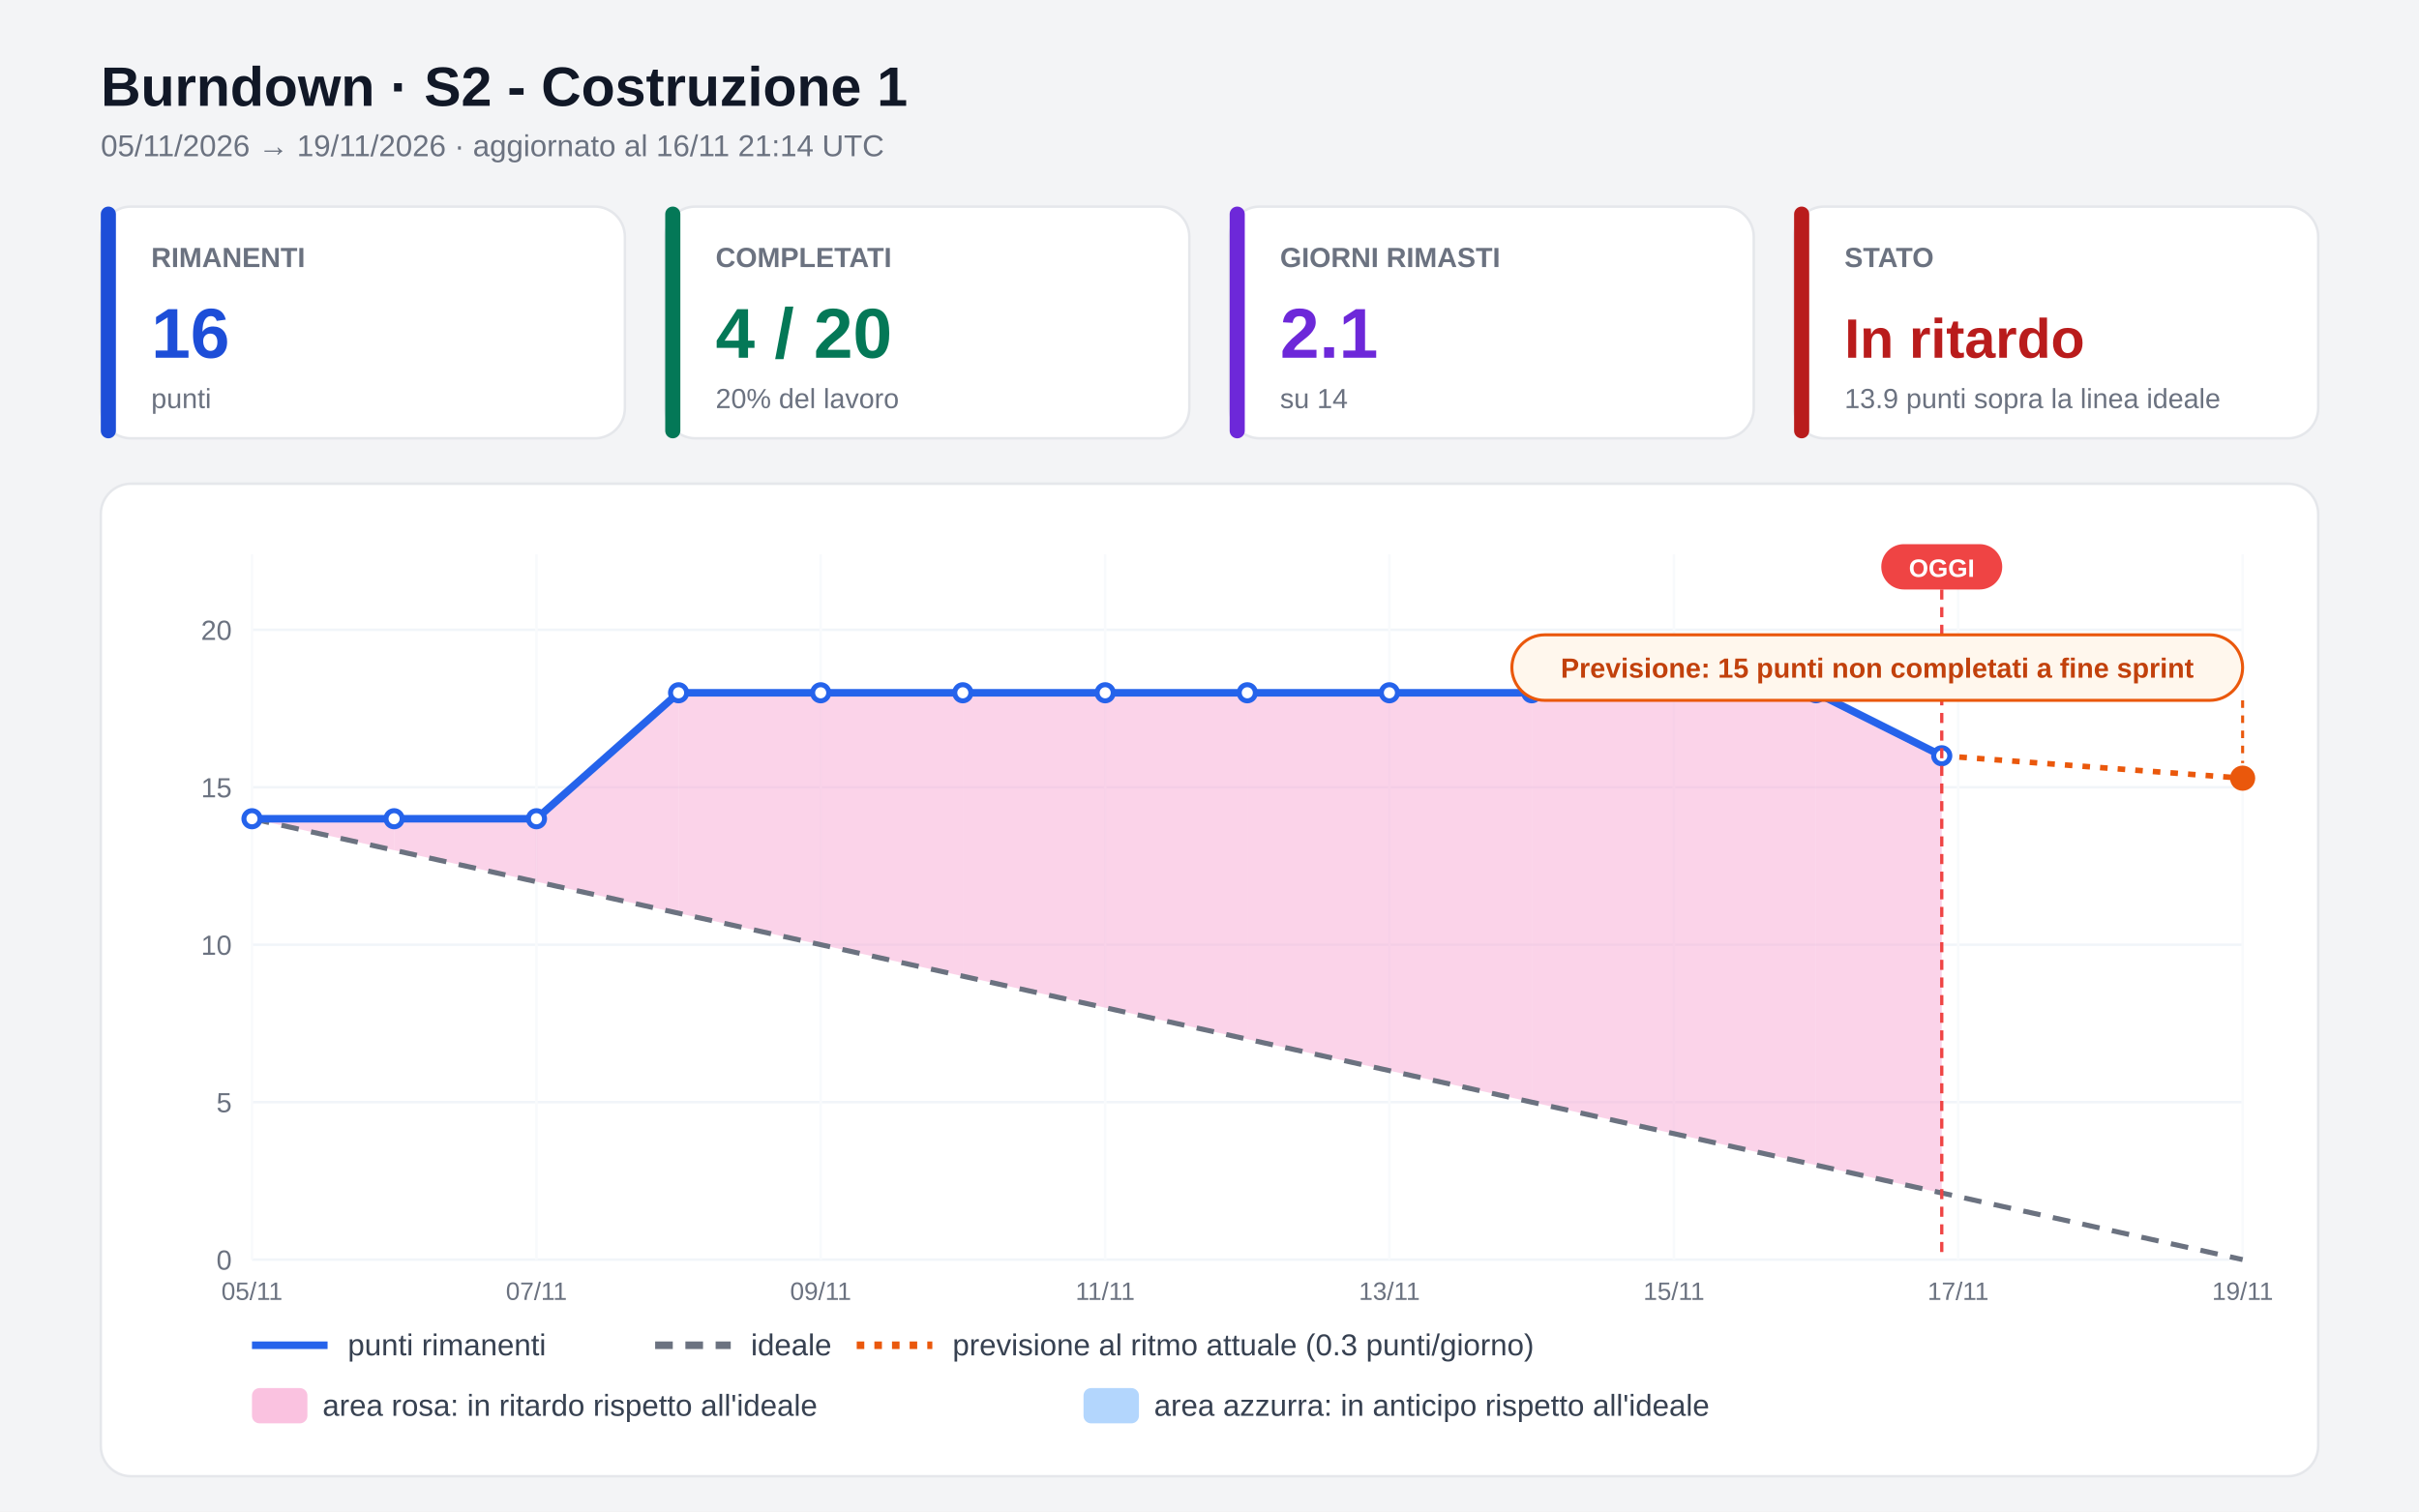
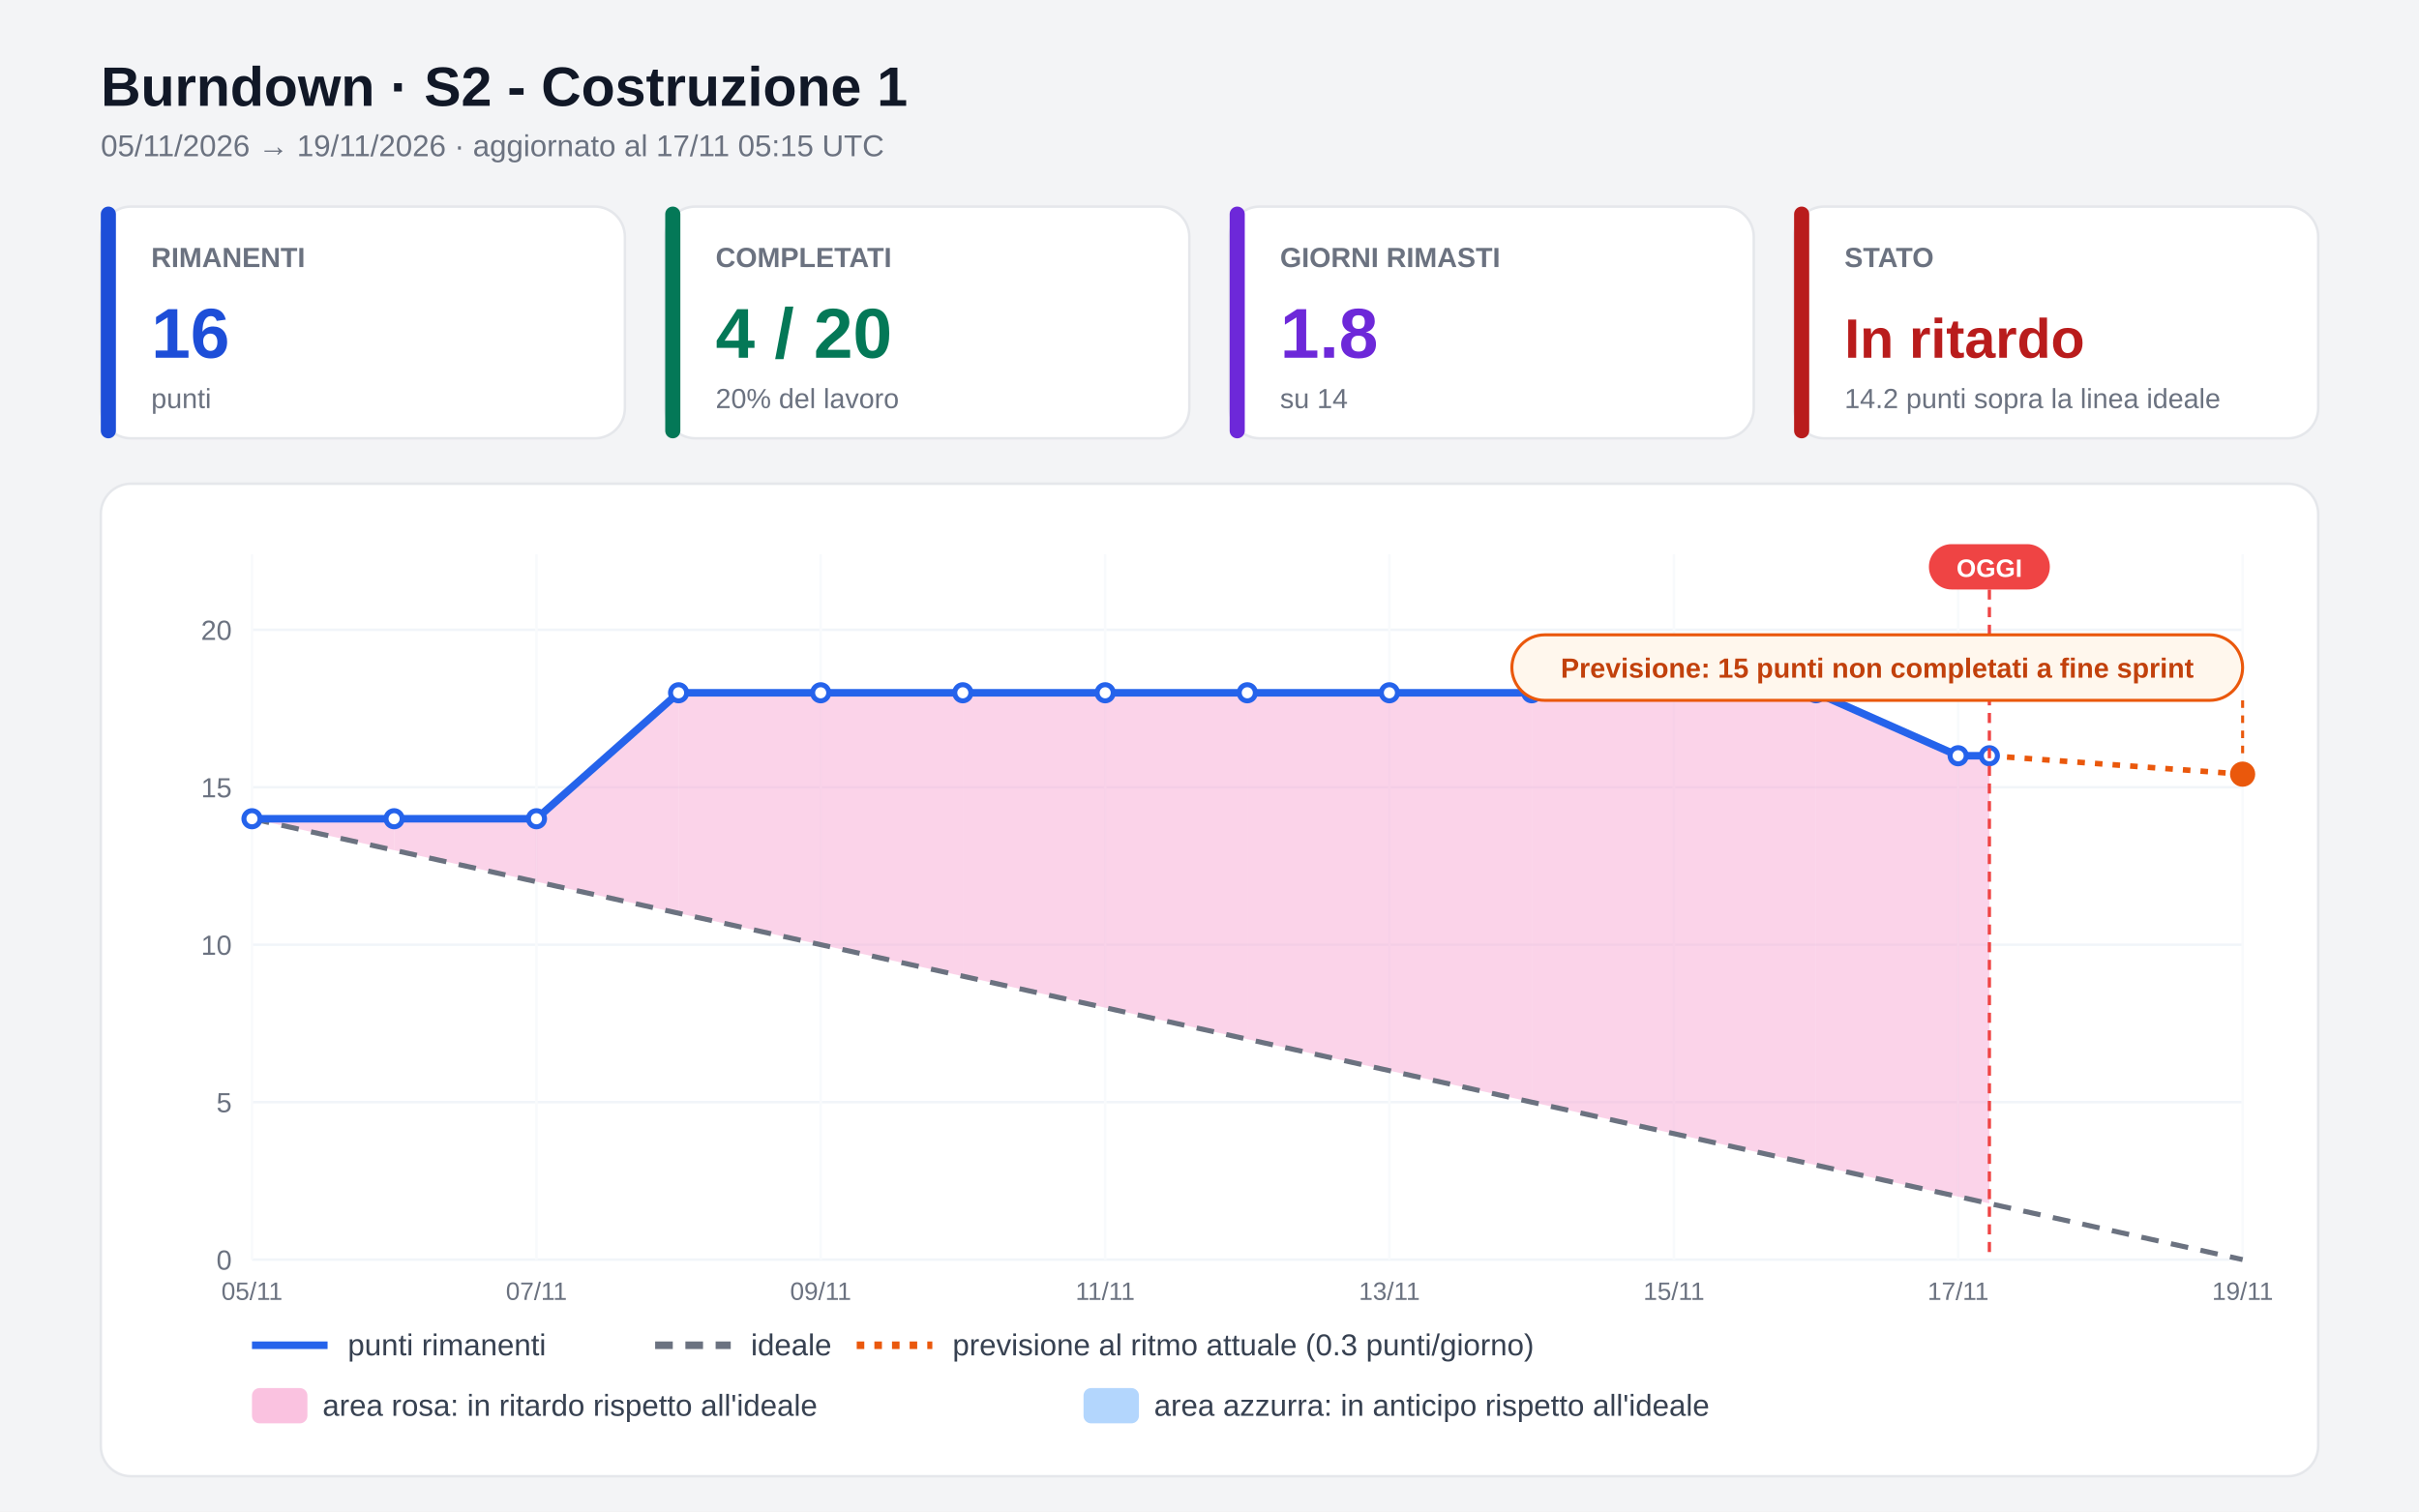
<svg xmlns="http://www.w3.org/2000/svg" viewBox="0 0 960 600" width="960" height="600" font-family="Arial">
  <rect width="960" height="600" fill="#f3f4f6" />
  <text x="40.0" y="42.0" font-size="22" text-anchor="start" fill="#111827" font-weight="bold">Burndown · S2 - Costruzione 1</text>
-   <text x="40.0" y="62.0" font-size="12" text-anchor="start" fill="#6b7280" font-weight="normal">05/11/2026 → 19/11/2026 · aggiornato al 16/11 21:14 UTC</text>
+   <text x="40.0" y="62.0" font-size="12" text-anchor="start" fill="#6b7280" font-weight="normal">05/11/2026 → 19/11/2026 · aggiornato al 17/11 05:15 UTC</text>
  <rect x="40.0" y="82.0" width="208.0" height="92.0" rx="12" fill="#ffffff" fill-opacity="1.0" stroke="#e5e7eb" stroke-width="1" />
  <rect x="40.0" y="82.0" width="6.0" height="92.0" rx="3" fill="#1d4ed8" fill-opacity="1.0" stroke="none" stroke-width="1" />
  <text x="60.0" y="106.0" font-size="11" text-anchor="start" fill="#6b7280" font-weight="bold">RIMANENTI</text>
  <text x="60.0" y="142.0" font-size="28" text-anchor="start" fill="#1d4ed8" font-weight="bold">16</text>
  <text x="60.0" y="162.0" font-size="11" text-anchor="start" fill="#6b7280" font-weight="normal">punti</text>
  <rect x="264.0" y="82.0" width="208.0" height="92.0" rx="12" fill="#ffffff" fill-opacity="1.0" stroke="#e5e7eb" stroke-width="1" />
  <rect x="264.0" y="82.0" width="6.0" height="92.0" rx="3" fill="#047857" fill-opacity="1.0" stroke="none" stroke-width="1" />
  <text x="284.0" y="106.0" font-size="11" text-anchor="start" fill="#6b7280" font-weight="bold">COMPLETATI</text>
  <text x="284.0" y="142.0" font-size="28" text-anchor="start" fill="#047857" font-weight="bold">4 / 20</text>
  <text x="284.0" y="162.0" font-size="11" text-anchor="start" fill="#6b7280" font-weight="normal">20% del lavoro</text>
  <rect x="488.0" y="82.0" width="208.0" height="92.0" rx="12" fill="#ffffff" fill-opacity="1.0" stroke="#e5e7eb" stroke-width="1" />
  <rect x="488.0" y="82.0" width="6.0" height="92.0" rx="3" fill="#6d28d9" fill-opacity="1.0" stroke="none" stroke-width="1" />
  <text x="508.0" y="106.0" font-size="11" text-anchor="start" fill="#6b7280" font-weight="bold">GIORNI RIMASTI</text>
-   <text x="508.0" y="142.0" font-size="28" text-anchor="start" fill="#6d28d9" font-weight="bold">2.1</text>
+   <text x="508.0" y="142.0" font-size="28" text-anchor="start" fill="#6d28d9" font-weight="bold">1.8</text>
  <text x="508.0" y="162.0" font-size="11" text-anchor="start" fill="#6b7280" font-weight="normal">su 14</text>
  <rect x="712.0" y="82.0" width="208.0" height="92.0" rx="12" fill="#ffffff" fill-opacity="1.0" stroke="#e5e7eb" stroke-width="1" />
  <rect x="712.0" y="82.0" width="6.0" height="92.0" rx="3" fill="#b91c1c" fill-opacity="1.0" stroke="none" stroke-width="1" />
  <text x="732.0" y="106.0" font-size="11" text-anchor="start" fill="#6b7280" font-weight="bold">STATO</text>
  <text x="732.0" y="142.0" font-size="22" text-anchor="start" fill="#b91c1c" font-weight="bold">In ritardo</text>
-   <text x="732.0" y="162.0" font-size="11" text-anchor="start" fill="#6b7280" font-weight="normal">13.9 punti sopra la linea ideale</text>
+   <text x="732.0" y="162.0" font-size="11" text-anchor="start" fill="#6b7280" font-weight="normal">14.2 punti sopra la linea ideale</text>
  <rect x="40.0" y="192.0" width="880.0" height="394.0" rx="12" fill="#ffffff" fill-opacity="1.0" stroke="#e5e7eb" stroke-width="1" />
  <line x1="100.0" y1="500.0" x2="890.0" y2="500.0" stroke="#f1f5f9" stroke-width="1" />
  <text x="92.0" y="504.0" font-size="11" text-anchor="end" fill="#6b7280" font-weight="normal">0</text>
  <line x1="100.0" y1="437.5" x2="890.0" y2="437.5" stroke="#f1f5f9" stroke-width="1" />
  <text x="92.0" y="441.5" font-size="11" text-anchor="end" fill="#6b7280" font-weight="normal">5</text>
  <line x1="100.0" y1="375.0" x2="890.0" y2="375.0" stroke="#f1f5f9" stroke-width="1" />
  <text x="92.0" y="379.0" font-size="11" text-anchor="end" fill="#6b7280" font-weight="normal">10</text>
  <line x1="100.0" y1="312.5" x2="890.0" y2="312.5" stroke="#f1f5f9" stroke-width="1" />
  <text x="92.0" y="316.5" font-size="11" text-anchor="end" fill="#6b7280" font-weight="normal">15</text>
  <line x1="100.0" y1="250.0" x2="890.0" y2="250.0" stroke="#f1f5f9" stroke-width="1" />
  <text x="92.0" y="254.0" font-size="11" text-anchor="end" fill="#6b7280" font-weight="normal">20</text>
  <line x1="100.0" y1="220.0" x2="100.0" y2="500.0" stroke="#f8fafc" stroke-width="1" />
  <text x="100.0" y="516.0" font-size="10" text-anchor="middle" fill="#6b7280" font-weight="normal">05/11</text>
  <line x1="212.9" y1="220.0" x2="212.9" y2="500.0" stroke="#f8fafc" stroke-width="1" />
  <text x="212.9" y="516.0" font-size="10" text-anchor="middle" fill="#6b7280" font-weight="normal">07/11</text>
  <line x1="325.7" y1="220.0" x2="325.7" y2="500.0" stroke="#f8fafc" stroke-width="1" />
  <text x="325.7" y="516.0" font-size="10" text-anchor="middle" fill="#6b7280" font-weight="normal">09/11</text>
  <line x1="438.6" y1="220.0" x2="438.6" y2="500.0" stroke="#f8fafc" stroke-width="1" />
  <text x="438.6" y="516.0" font-size="10" text-anchor="middle" fill="#6b7280" font-weight="normal">11/11</text>
  <line x1="551.4" y1="220.0" x2="551.4" y2="500.0" stroke="#f8fafc" stroke-width="1" />
  <text x="551.4" y="516.0" font-size="10" text-anchor="middle" fill="#6b7280" font-weight="normal">13/11</text>
  <line x1="664.3" y1="220.0" x2="664.3" y2="500.0" stroke="#f8fafc" stroke-width="1" />
  <text x="664.3" y="516.0" font-size="10" text-anchor="middle" fill="#6b7280" font-weight="normal">15/11</text>
  <line x1="777.1" y1="220.0" x2="777.1" y2="500.0" stroke="#f8fafc" stroke-width="1" />
  <text x="777.1" y="516.0" font-size="10" text-anchor="middle" fill="#6b7280" font-weight="normal">17/11</text>
  <line x1="890.0" y1="220.0" x2="890.0" y2="500.0" stroke="#f8fafc" stroke-width="1" />
  <text x="890.0" y="516.0" font-size="10" text-anchor="middle" fill="#6b7280" font-weight="normal">19/11</text>
  <polygon points="100.0,325.0 156.4,325.0 156.4,337.5 100.0,325.0" fill="#f9a8d4" fill-opacity="0.5" stroke="none" stroke-width="1.5" stroke-linejoin="round" />
  <polygon points="156.4,325.0 212.9,325.0 212.9,350.0 156.4,337.5" fill="#f9a8d4" fill-opacity="0.5" stroke="none" stroke-width="1.5" stroke-linejoin="round" />
  <polygon points="212.9,325.0 269.3,275.0 269.3,362.5 212.9,350.0" fill="#f9a8d4" fill-opacity="0.5" stroke="none" stroke-width="1.5" stroke-linejoin="round" />
  <polygon points="269.3,275.0 325.7,275.0 325.7,375.0 269.3,362.5" fill="#f9a8d4" fill-opacity="0.5" stroke="none" stroke-width="1.5" stroke-linejoin="round" />
  <polygon points="325.7,275.0 382.1,275.0 382.1,387.5 325.7,375.0" fill="#f9a8d4" fill-opacity="0.5" stroke="none" stroke-width="1.5" stroke-linejoin="round" />
  <polygon points="382.1,275.0 438.6,275.0 438.6,400.0 382.1,387.5" fill="#f9a8d4" fill-opacity="0.5" stroke="none" stroke-width="1.5" stroke-linejoin="round" />
  <polygon points="438.6,275.0 495.0,275.0 495.0,412.5 438.6,400.0" fill="#f9a8d4" fill-opacity="0.5" stroke="none" stroke-width="1.5" stroke-linejoin="round" />
  <polygon points="495.0,275.0 551.4,275.0 551.4,425.0 495.0,412.5" fill="#f9a8d4" fill-opacity="0.5" stroke="none" stroke-width="1.5" stroke-linejoin="round" />
  <polygon points="551.4,275.0 607.9,275.0 607.9,437.5 551.4,425.0" fill="#f9a8d4" fill-opacity="0.5" stroke="none" stroke-width="1.5" stroke-linejoin="round" />
  <polygon points="607.9,275.0 664.3,262.5 664.3,450.0 607.9,437.5" fill="#f9a8d4" fill-opacity="0.5" stroke="none" stroke-width="1.5" stroke-linejoin="round" />
  <polygon points="664.3,262.5 720.7,275.0 720.7,462.5 664.3,450.0" fill="#f9a8d4" fill-opacity="0.5" stroke="none" stroke-width="1.5" stroke-linejoin="round" />
-   <polygon points="720.7,275.0 770.6,300.0 770.6,473.6 720.7,462.5" fill="#f9a8d4" fill-opacity="0.5" stroke="none" stroke-width="1.5" stroke-linejoin="round" />
+   <polygon points="720.7,275.0 777.1,300.0 777.1,475.0 720.7,462.5" fill="#f9a8d4" fill-opacity="0.5" stroke="none" stroke-width="1.5" stroke-linejoin="round" />
+   <polygon points="777.1,300.0 789.5,300.0 789.5,477.7 777.1,475.0" fill="#f9a8d4" fill-opacity="0.5" stroke="none" stroke-width="1.5" stroke-linejoin="round" />
  <polyline points="100.0,325.0 890.0,500.0" fill="none" fill-opacity="1.0" stroke="#6b7280" stroke-width="2" stroke-linejoin="round" stroke-dasharray="7 5" />
-   <polyline points="770.6,300.0 890.0,308.9" fill="none" fill-opacity="1.0" stroke="#ea580c" stroke-width="2.2" stroke-linejoin="round" stroke-dasharray="3 4" />
-   <polyline points="100.0,325.0 156.4,325.0 212.9,325.0 269.3,275.0 325.7,275.0 382.1,275.0 438.6,275.0 495.0,275.0 551.4,275.0 607.9,275.0 664.3,262.5 720.7,275.0 770.6,300.0" fill="none" fill-opacity="1.0" stroke="#2563eb" stroke-width="3" stroke-linejoin="round" />
+   <polyline points="789.5,300.0 890.0,307.3" fill="none" fill-opacity="1.0" stroke="#ea580c" stroke-width="2.2" stroke-linejoin="round" stroke-dasharray="3 4" />
+   <polyline points="100.0,325.0 156.4,325.0 212.9,325.0 269.3,275.0 325.7,275.0 382.1,275.0 438.6,275.0 495.0,275.0 551.4,275.0 607.9,275.0 664.3,262.5 720.7,275.0 777.1,300.0 789.5,300.0" fill="none" fill-opacity="1.0" stroke="#2563eb" stroke-width="3" stroke-linejoin="round" />
  <circle cx="100.0" cy="325.0" r="3.2" fill="#ffffff" stroke="#2563eb" stroke-width="2" />
  <circle cx="156.4" cy="325.0" r="3.2" fill="#ffffff" stroke="#2563eb" stroke-width="2" />
  <circle cx="212.9" cy="325.0" r="3.2" fill="#ffffff" stroke="#2563eb" stroke-width="2" />
  <circle cx="269.3" cy="275.0" r="3.2" fill="#ffffff" stroke="#2563eb" stroke-width="2" />
  <circle cx="325.7" cy="275.0" r="3.2" fill="#ffffff" stroke="#2563eb" stroke-width="2" />
  <circle cx="382.1" cy="275.0" r="3.2" fill="#ffffff" stroke="#2563eb" stroke-width="2" />
  <circle cx="438.6" cy="275.0" r="3.2" fill="#ffffff" stroke="#2563eb" stroke-width="2" />
  <circle cx="495.0" cy="275.0" r="3.2" fill="#ffffff" stroke="#2563eb" stroke-width="2" />
  <circle cx="551.4" cy="275.0" r="3.2" fill="#ffffff" stroke="#2563eb" stroke-width="2" />
  <circle cx="607.9" cy="275.0" r="3.2" fill="#ffffff" stroke="#2563eb" stroke-width="2" />
  <circle cx="664.3" cy="262.5" r="3.2" fill="#ffffff" stroke="#2563eb" stroke-width="2" />
  <circle cx="720.7" cy="275.0" r="3.2" fill="#ffffff" stroke="#2563eb" stroke-width="2" />
-   <circle cx="770.6" cy="300.0" r="3.2" fill="#ffffff" stroke="#2563eb" stroke-width="2" />
-   <line x1="770.6" y1="220.0" x2="770.6" y2="500.0" stroke="#ef4444" stroke-width="1.3" stroke-dasharray="4 3" />
-   <rect x="746.6" y="216.0" width="48.0" height="18.0" rx="9" fill="#ef4444" fill-opacity="1.0" stroke="none" stroke-width="1" />
-   <text x="770.6" y="229.0" font-size="10" text-anchor="middle" fill="#ffffff" font-weight="bold">OGGI</text>
-   <circle cx="890.0" cy="308.9" r="5" fill="#ea580c" />
-   <line x1="890.0" y1="278.0" x2="890.0" y2="302.9" stroke="#ea580c" stroke-width="1.2" stroke-dasharray="3 3" />
+   <circle cx="777.1" cy="300.0" r="3.2" fill="#ffffff" stroke="#2563eb" stroke-width="2" />
+   <circle cx="789.5" cy="300.0" r="3.2" fill="#ffffff" stroke="#2563eb" stroke-width="2" />
+   <line x1="789.5" y1="220.0" x2="789.5" y2="500.0" stroke="#ef4444" stroke-width="1.3" stroke-dasharray="4 3" />
+   <rect x="765.5" y="216.0" width="48.0" height="18.0" rx="9" fill="#ef4444" fill-opacity="1.0" stroke="none" stroke-width="1" />
+   <text x="789.5" y="229.0" font-size="10" text-anchor="middle" fill="#ffffff" font-weight="bold">OGGI</text>
+   <circle cx="890.0" cy="307.3" r="5" fill="#ea580c" />
+   <line x1="890.0" y1="278.0" x2="890.0" y2="301.3" stroke="#ea580c" stroke-width="1.2" stroke-dasharray="3 3" />
  <rect x="600.0" y="252.0" width="290.0" height="26.0" rx="13" fill="#fff7ed" fill-opacity="1.0" stroke="#ea580c" stroke-width="1.2" />
  <text x="745.0" y="269.0" font-size="11" text-anchor="middle" fill="#c2410c" font-weight="bold">Previsione: 15 punti non completati a fine sprint</text>
  <line x1="100.0" y1="534.0" x2="130.0" y2="534.0" stroke="#2563eb" stroke-width="3" />
  <text x="138.0" y="538.0" font-size="12" text-anchor="start" fill="#374151" font-weight="normal">punti rimanenti</text>
  <line x1="260.0" y1="534.0" x2="290.0" y2="534.0" stroke="#6b7280" stroke-width="3" stroke-dasharray="7 5" />
  <text x="298.0" y="538.0" font-size="12" text-anchor="start" fill="#374151" font-weight="normal">ideale</text>
  <line x1="340.0" y1="534.0" x2="370.0" y2="534.0" stroke="#ea580c" stroke-width="3" stroke-dasharray="3 4" />
  <text x="378.0" y="538.0" font-size="12" text-anchor="start" fill="#374151" font-weight="normal">previsione al ritmo attuale (0.3 punti/giorno)</text>
  <rect x="100.0" y="551.0" width="22.0" height="14.0" rx="3" fill="#f9a8d4" fill-opacity="0.7" stroke="none" stroke-width="1" />
  <text x="128.0" y="562.0" font-size="12" text-anchor="start" fill="#374151" font-weight="normal">area rosa: in ritardo rispetto all'ideale</text>
  <rect x="430.0" y="551.0" width="22.0" height="14.0" rx="3" fill="#93c5fd" fill-opacity="0.7" stroke="none" stroke-width="1" />
  <text x="458.0" y="562.0" font-size="12" text-anchor="start" fill="#374151" font-weight="normal">area azzurra: in anticipo rispetto all'ideale</text>
</svg>
